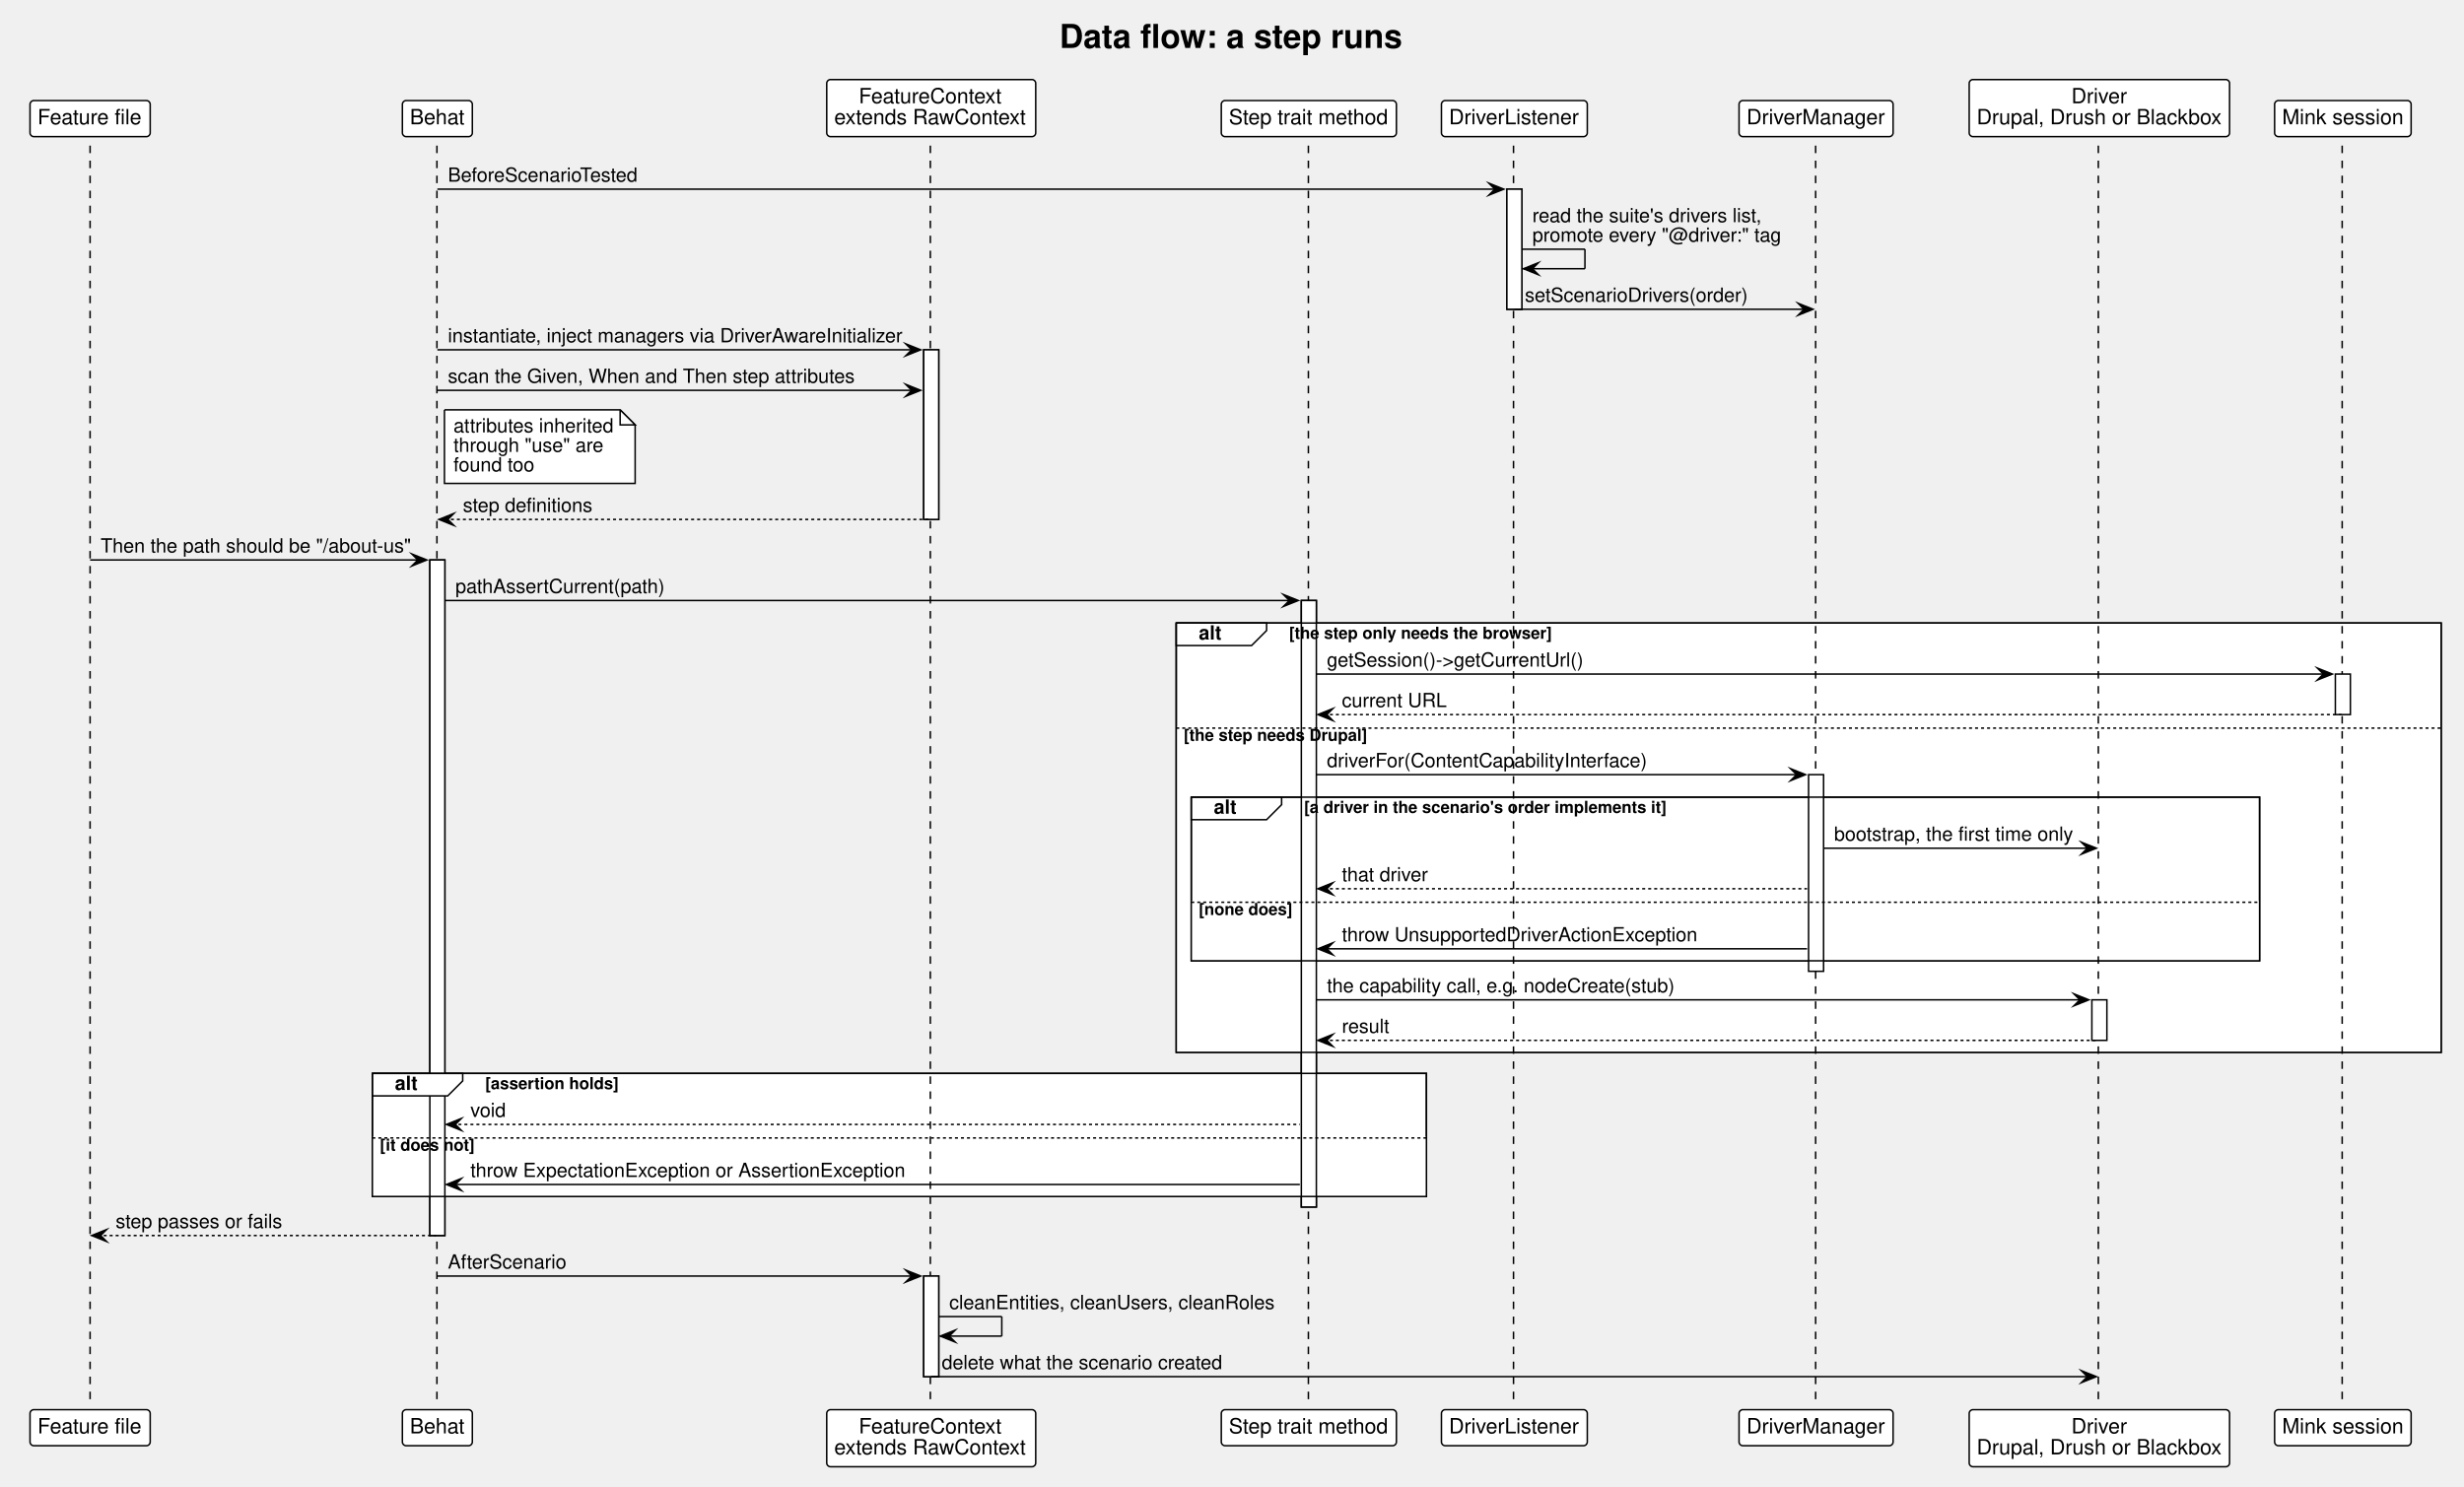
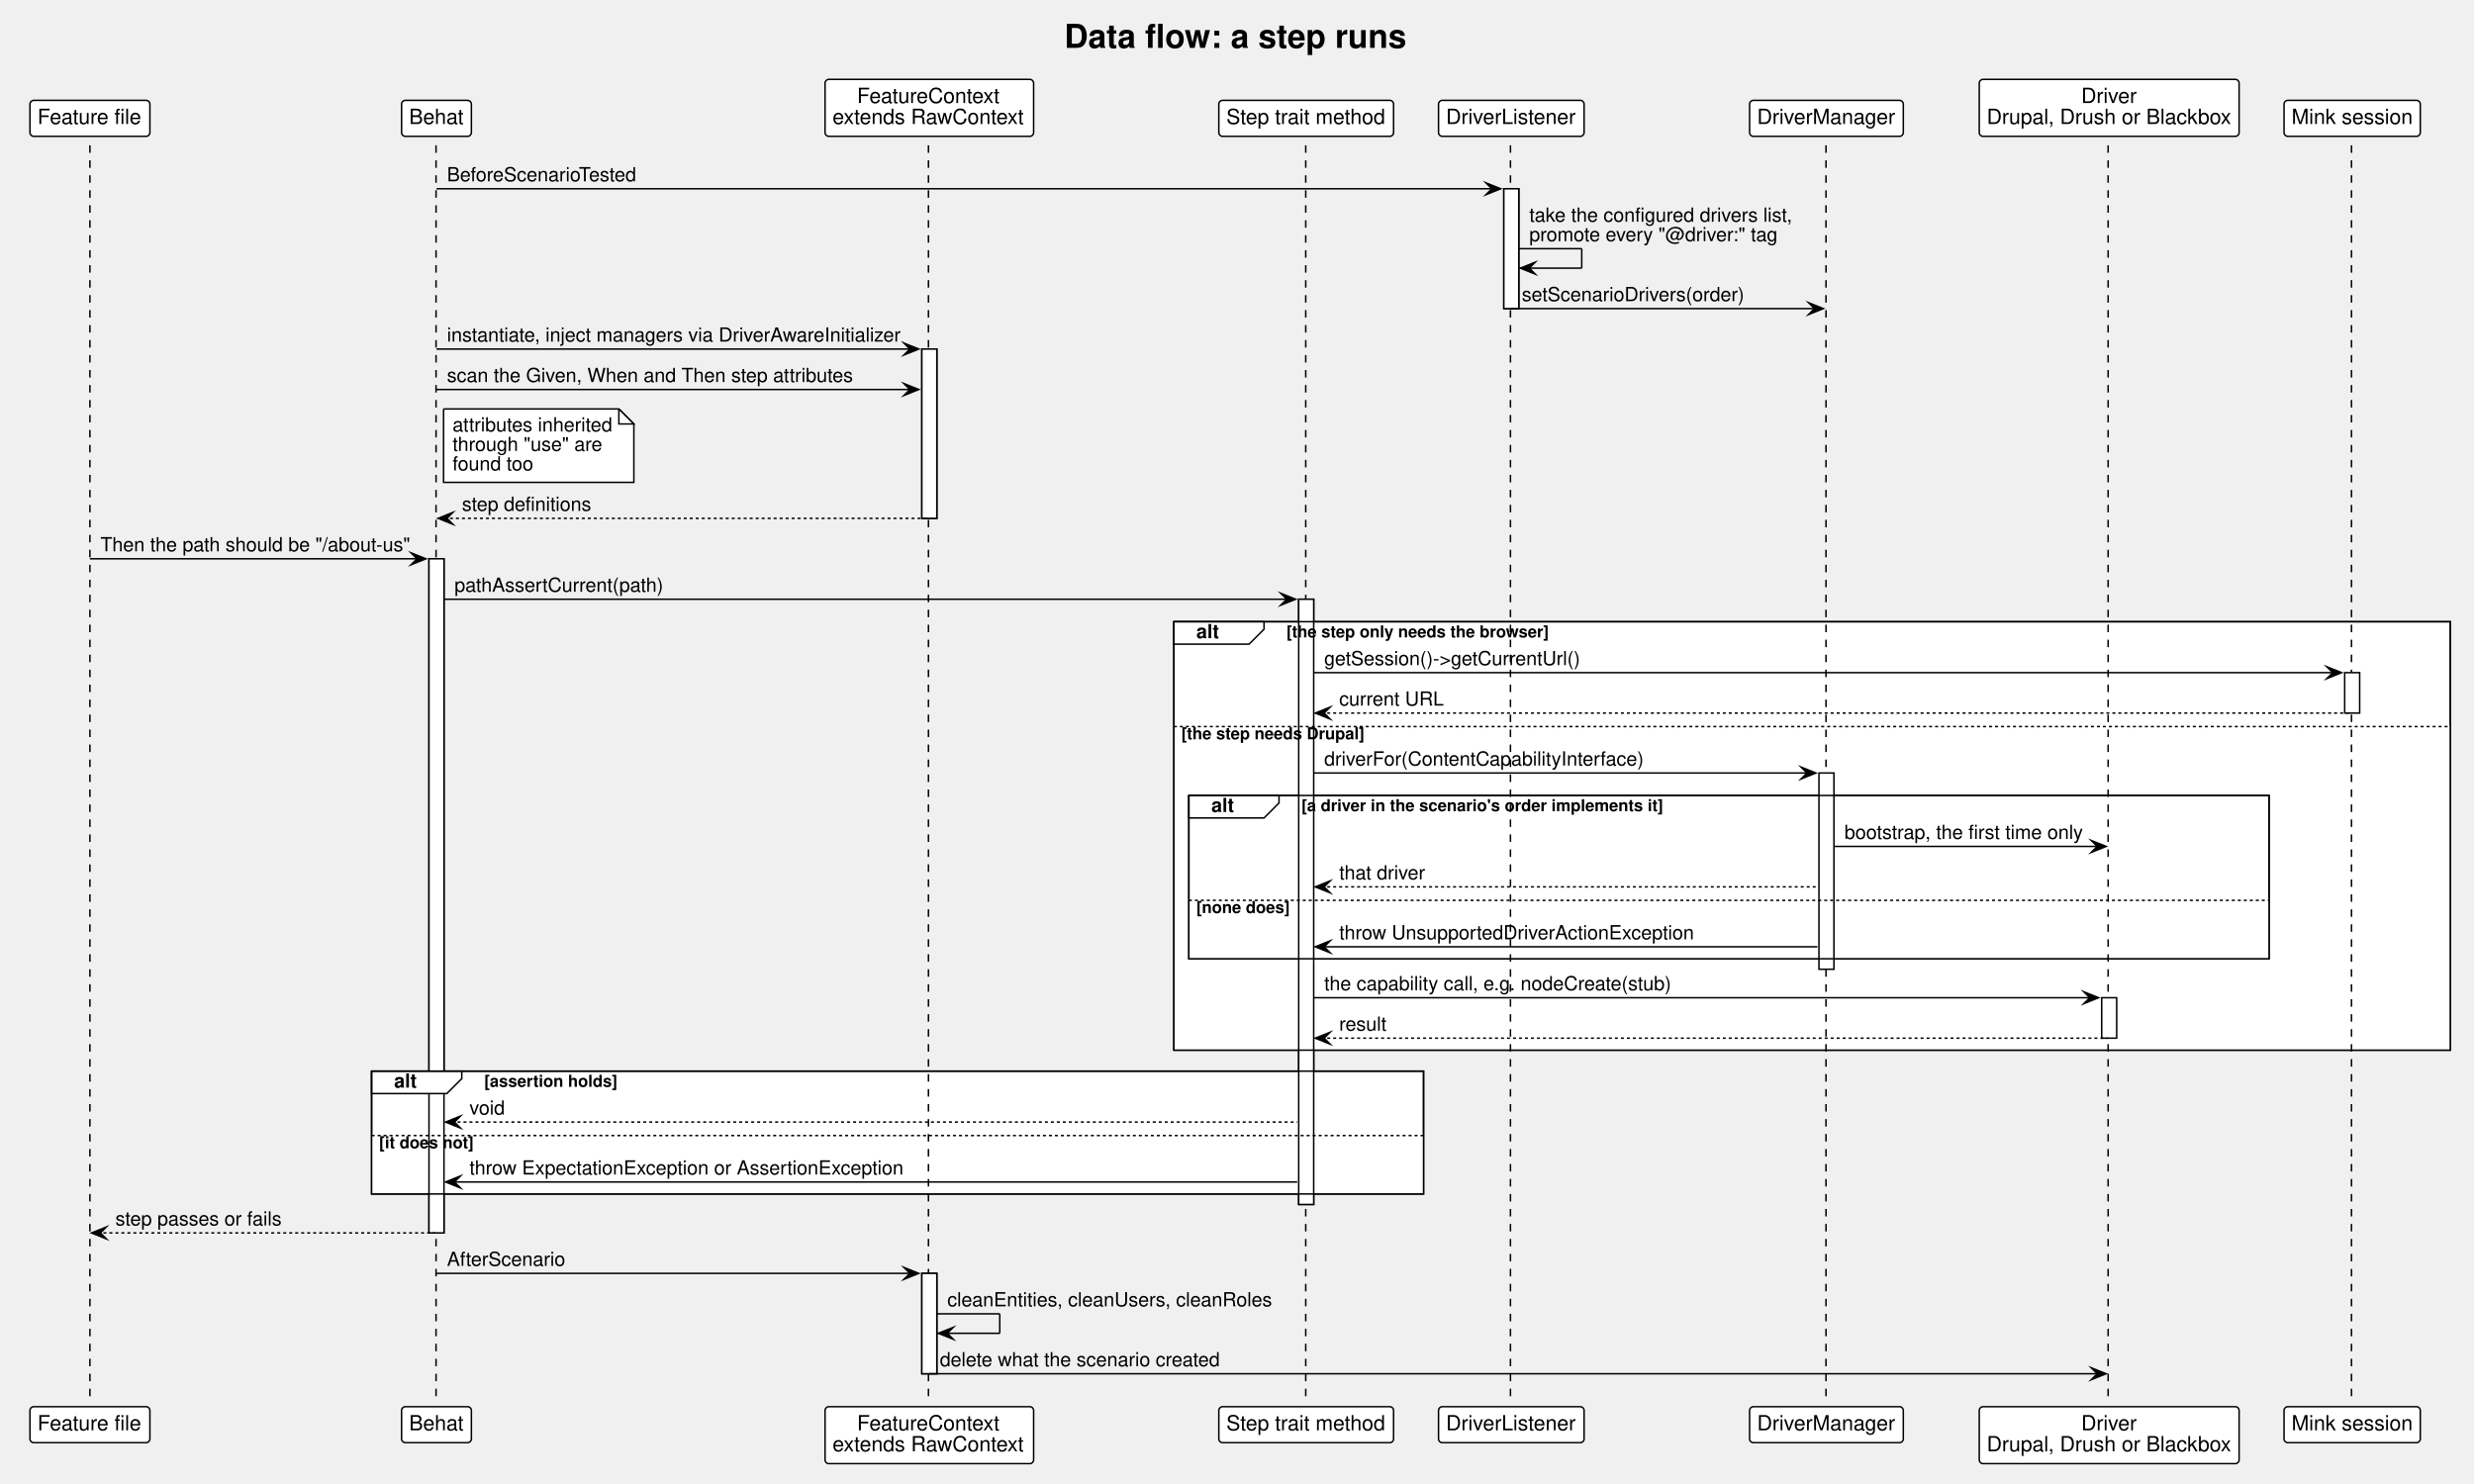
- <svg xmlns="http://www.w3.org/2000/svg" contentStyleType="text/css" data-diagram-type="SEQUENCE" height="990px" preserveAspectRatio="none" style="width:1641px;height:990px;background:#FFFFFF;" version="1.1" viewBox="0 0 1641 990" width="1641px" zoomAndPan="magnify">
+ <svg xmlns="http://www.w3.org/2000/svg" contentStyleType="text/css" data-diagram-type="SEQUENCE" height="990px" preserveAspectRatio="none" style="width:1651px;height:990px;background:#FFFFFF;" version="1.1" viewBox="0 0 1651 990" width="1651px" zoomAndPan="magnify">
  <defs />
  <g>
    <g class="title" data-source-line="10">
-       <text fill="#000000" font-family="Helvetica" font-size="22" font-weight="700" lengthAdjust="spacing" textLength="228.594" x="705.596" y="31.94">Data flow: a step runs</text>
+       <text fill="#000000" font-family="Helvetica" font-size="22" font-weight="700" lengthAdjust="spacing" textLength="228.594" x="710.283" y="31.94">Data flow: a step runs</text>
    </g>
    <g>
      <rect fill="#FFFFFF" height="450" style="stroke:#000000;stroke-width:1;" width="10" x="286.281" y="373" />
    </g>
    <g>
      <rect fill="#FFFFFF" height="113" style="stroke:#000000;stroke-width:1;" width="10" x="615.184" y="233" />
    </g>
    <g>
      <rect fill="#FFFFFF" height="67" style="stroke:#000000;stroke-width:1;" width="10" x="615.184" y="850" />
    </g>
    <g>
      <rect fill="#FFFFFF" height="404" style="stroke:#000000;stroke-width:1;" width="10" x="866.68" y="400" />
    </g>
    <g>
      <rect fill="#FFFFFF" height="80" style="stroke:#000000;stroke-width:1;" width="10" x="1003.556" y="126" />
    </g>
    <g>
-       <rect fill="#FFFFFF" height="131" style="stroke:#000000;stroke-width:1;" width="10" x="1204.486" y="516" />
-     </g>
-     <g>
-       <rect fill="#FFFFFF" height="27" style="stroke:#000000;stroke-width:1;" width="10" x="1393.168" y="666" />
-     </g>
-     <g>
-       <rect fill="#FFFFFF" height="27" style="stroke:#000000;stroke-width:1;" width="10" x="1555.326" y="449" />
-     </g>
-     <rect fill="#FFFFFF" height="286" style="stroke:#000000;stroke-width:1;" width="842.411" x="783.374" y="415" />
-     <rect fill="#FFFFFF" height="217" style="stroke:none;stroke-width:1;" width="842.411" x="783.374" y="484" />
-     <rect fill="#FFFFFF" height="109" style="stroke:#000000;stroke-width:1;" width="711.494" x="793.374" y="531" />
-     <rect fill="#FFFFFF" height="40" style="stroke:none;stroke-width:1;" width="711.494" x="793.374" y="600" />
+       <rect fill="#FFFFFF" height="131" style="stroke:#000000;stroke-width:1;" width="10" x="1213.862" y="516" />
+     </g>
+     <g>
+       <rect fill="#FFFFFF" height="27" style="stroke:#000000;stroke-width:1;" width="10" x="1402.543" y="666" />
+     </g>
+     <g>
+       <rect fill="#FFFFFF" height="27" style="stroke:#000000;stroke-width:1;" width="10" x="1564.702" y="449" />
+     </g>
+     <rect fill="#FFFFFF" height="286" style="stroke:#000000;stroke-width:1;" width="851.787" x="783.374" y="415" />
+     <rect fill="#FFFFFF" height="217" style="stroke:none;stroke-width:1;" width="851.787" x="783.374" y="484" />
+     <rect fill="#FFFFFF" height="109" style="stroke:#000000;stroke-width:1;" width="720.87" x="793.374" y="531" />
+     <rect fill="#FFFFFF" height="40" style="stroke:none;stroke-width:1;" width="720.87" x="793.374" y="600" />
    <rect fill="#FFFFFF" height="82" style="stroke:#000000;stroke-width:1;" width="701.999" x="247.988" y="715" />
    <rect fill="#FFFFFF" height="40" style="stroke:none;stroke-width:1;" width="701.999" x="247.988" y="757" />
    <g class="participant-lifeline" data-entity-uid="part1" data-qualified-name="Feature" data-source-line="12" id="part1-lifeline">
      <g>
        <rect fill="#000000" fill-opacity="0" height="838" width="8" x="56.017" y="97" />
        <line style="stroke:#000000;stroke-width:1;stroke-dasharray:5,5;" x1="60" x2="60" y1="97" y2="935" />
      </g>
    </g>
    <g class="participant-lifeline" data-entity-uid="part2" data-qualified-name="Behat" data-source-line="13" id="part2-lifeline">
      <g>
        <rect fill="#000000" fill-opacity="0" height="838" width="8" x="287.281" y="97" />
        <line style="stroke:#000000;stroke-width:1;stroke-dasharray:5,5;" x1="290.988" x2="290.988" y1="97" y2="935" />
      </g>
    </g>
    <g class="participant-lifeline" data-entity-uid="part3" data-qualified-name="Ctx" data-source-line="14" id="part3-lifeline">
      <g>
        <rect fill="#000000" fill-opacity="0" height="838" width="8" x="616.184" y="97" />
        <line style="stroke:#000000;stroke-width:1;stroke-dasharray:5,5;" x1="619.595" x2="619.595" y1="97" y2="935" />
      </g>
    </g>
    <g class="participant-lifeline" data-entity-uid="part4" data-qualified-name="Trait" data-source-line="15" id="part4-lifeline">
      <g>
        <rect fill="#000000" fill-opacity="0" height="838" width="8" x="867.68" y="97" />
        <line style="stroke:#000000;stroke-width:1;stroke-dasharray:5,5;" x1="871.374" x2="871.374" y1="97" y2="935" />
      </g>
    </g>
    <g class="participant-lifeline" data-entity-uid="part5" data-qualified-name="Listener" data-source-line="16" id="part5-lifeline">
      <g>
        <rect fill="#000000" fill-opacity="0" height="838" width="8" x="1004.556" y="97" />
        <line style="stroke:#000000;stroke-width:1;stroke-dasharray:5,5;" x1="1007.987" x2="1007.987" y1="97" y2="935" />
      </g>
    </g>
    <g class="participant-lifeline" data-entity-uid="part6" data-qualified-name="DM" data-source-line="17" id="part6-lifeline">
      <g>
-         <rect fill="#000000" fill-opacity="0" height="838" width="8" x="1205.486" y="97" />
-         <line style="stroke:#000000;stroke-width:1;stroke-dasharray:5,5;" x1="1209.193" x2="1209.193" y1="97" y2="935" />
+         <rect fill="#000000" fill-opacity="0" height="838" width="8" x="1214.862" y="97" />
+         <line style="stroke:#000000;stroke-width:1;stroke-dasharray:5,5;" x1="1218.569" x2="1218.569" y1="97" y2="935" />
      </g>
    </g>
    <g class="participant-lifeline" data-entity-uid="part7" data-qualified-name="Driver" data-source-line="18" id="part7-lifeline">
      <g>
-         <rect fill="#000000" fill-opacity="0" height="838" width="8" x="1394.168" y="97" />
-         <line style="stroke:#000000;stroke-width:1;stroke-dasharray:5,5;" x1="1397.468" x2="1397.468" y1="97" y2="935" />
+         <rect fill="#000000" fill-opacity="0" height="838" width="8" x="1403.543" y="97" />
+         <line style="stroke:#000000;stroke-width:1;stroke-dasharray:5,5;" x1="1406.844" x2="1406.844" y1="97" y2="935" />
      </g>
    </g>
    <g class="participant-lifeline" data-entity-uid="part8" data-qualified-name="Mink" data-source-line="19" id="part8-lifeline">
      <g>
-         <rect fill="#000000" fill-opacity="0" height="838" width="8" x="1556.326" y="97" />
-         <line style="stroke:#000000;stroke-width:1;stroke-dasharray:5,5;" x1="1559.868" x2="1559.868" y1="97" y2="935" />
+         <rect fill="#000000" fill-opacity="0" height="838" width="8" x="1565.702" y="97" />
+         <line style="stroke:#000000;stroke-width:1;stroke-dasharray:5,5;" x1="1569.243" x2="1569.243" y1="97" y2="935" />
      </g>
    </g>
    <g class="participant participant-head" data-entity-uid="part1" data-qualified-name="Feature" data-source-line="12" id="part1-head">
      <rect fill="#FFFFFF" height="24" rx="2.5" ry="2.5" style="stroke:#000000;stroke-width:1;" width="80.034" x="20" y="67" />
      <text fill="#000000" font-family="Helvetica" font-size="14" lengthAdjust="spacing" textLength="70.034" x="25" y="82.78">Feature file</text>
    </g>
    <g class="participant participant-tail" data-entity-uid="part1" data-qualified-name="Feature" data-source-line="12" id="part1-tail">
      <rect fill="#FFFFFF" height="24" rx="2.5" ry="2.5" style="stroke:#000000;stroke-width:1;" width="80.034" x="20" y="939" />
      <text fill="#000000" font-family="Helvetica" font-size="14" lengthAdjust="spacing" textLength="70.034" x="25" y="954.78">Feature file</text>
    </g>
    <g class="participant participant-head" data-entity-uid="part2" data-qualified-name="Behat" data-source-line="13" id="part2-head">
      <rect fill="#FFFFFF" height="24" rx="2.5" ry="2.5" style="stroke:#000000;stroke-width:1;" width="46.586" x="267.988" y="67" />
      <text fill="#000000" font-family="Helvetica" font-size="14" lengthAdjust="spacing" textLength="36.586" x="272.988" y="82.78">Behat</text>
    </g>
    <g class="participant participant-tail" data-entity-uid="part2" data-qualified-name="Behat" data-source-line="13" id="part2-tail">
      <rect fill="#FFFFFF" height="24" rx="2.5" ry="2.5" style="stroke:#000000;stroke-width:1;" width="46.586" x="267.988" y="939" />
      <text fill="#000000" font-family="Helvetica" font-size="14" lengthAdjust="spacing" textLength="36.586" x="272.988" y="954.78">Behat</text>
    </g>
    <g class="participant participant-head" data-entity-uid="part3" data-qualified-name="Ctx" data-source-line="14" id="part3-head">
      <rect fill="#FFFFFF" height="38" rx="2.5" ry="2.5" style="stroke:#000000;stroke-width:1;" width="139.179" x="550.595" y="53" />
      <text fill="#000000" font-family="Helvetica" font-size="14" lengthAdjust="spacing" textLength="96.496" x="571.936" y="68.78">FeatureContext</text>
      <text fill="#000000" font-family="Helvetica" font-size="14" lengthAdjust="spacing" textLength="129.179" x="555.595" y="82.78">extends RawContext</text>
    </g>
    <g class="participant participant-tail" data-entity-uid="part3" data-qualified-name="Ctx" data-source-line="14" id="part3-tail">
      <rect fill="#FFFFFF" height="38" rx="2.5" ry="2.5" style="stroke:#000000;stroke-width:1;" width="139.179" x="550.595" y="939" />
      <text fill="#000000" font-family="Helvetica" font-size="14" lengthAdjust="spacing" textLength="96.496" x="571.936" y="954.78">FeatureContext</text>
      <text fill="#000000" font-family="Helvetica" font-size="14" lengthAdjust="spacing" textLength="129.179" x="555.595" y="968.78">extends RawContext</text>
    </g>
    <g class="participant participant-head" data-entity-uid="part4" data-qualified-name="Trait" data-source-line="15" id="part4-head">
      <rect fill="#FFFFFF" height="24" rx="2.5" ry="2.5" style="stroke:#000000;stroke-width:1;" width="116.613" x="813.374" y="67" />
      <text fill="#000000" font-family="Helvetica" font-size="14" lengthAdjust="spacing" textLength="106.613" x="818.374" y="82.78">Step trait method</text>
    </g>
    <g class="participant participant-tail" data-entity-uid="part4" data-qualified-name="Trait" data-source-line="15" id="part4-tail">
      <rect fill="#FFFFFF" height="24" rx="2.5" ry="2.5" style="stroke:#000000;stroke-width:1;" width="116.613" x="813.374" y="939" />
      <text fill="#000000" font-family="Helvetica" font-size="14" lengthAdjust="spacing" textLength="106.613" x="818.374" y="954.78">Step trait method</text>
    </g>
    <g class="participant participant-head" data-entity-uid="part5" data-qualified-name="Listener" data-source-line="16" id="part5-head">
      <rect fill="#FFFFFF" height="24" rx="2.5" ry="2.5" style="stroke:#000000;stroke-width:1;" width="97.138" x="959.987" y="67" />
      <text fill="#000000" font-family="Helvetica" font-size="14" lengthAdjust="spacing" textLength="87.138" x="964.987" y="82.78">DriverListener</text>
    </g>
    <g class="participant participant-tail" data-entity-uid="part5" data-qualified-name="Listener" data-source-line="16" id="part5-tail">
      <rect fill="#FFFFFF" height="24" rx="2.5" ry="2.5" style="stroke:#000000;stroke-width:1;" width="97.138" x="959.987" y="939" />
      <text fill="#000000" font-family="Helvetica" font-size="14" lengthAdjust="spacing" textLength="87.138" x="964.987" y="954.78">DriverListener</text>
    </g>
    <g class="participant participant-head" data-entity-uid="part6" data-qualified-name="DM" data-source-line="17" id="part6-head">
-       <rect fill="#FFFFFF" height="24" rx="2.5" ry="2.5" style="stroke:#000000;stroke-width:1;" width="102.586" x="1158.193" y="67" />
-       <text fill="#000000" font-family="Helvetica" font-size="14" lengthAdjust="spacing" textLength="92.586" x="1163.193" y="82.78">DriverManager</text>
+       <rect fill="#FFFFFF" height="24" rx="2.5" ry="2.5" style="stroke:#000000;stroke-width:1;" width="102.586" x="1167.569" y="67" />
+       <text fill="#000000" font-family="Helvetica" font-size="14" lengthAdjust="spacing" textLength="92.586" x="1172.569" y="82.78">DriverManager</text>
    </g>
    <g class="participant participant-tail" data-entity-uid="part6" data-qualified-name="DM" data-source-line="17" id="part6-tail">
-       <rect fill="#FFFFFF" height="24" rx="2.5" ry="2.5" style="stroke:#000000;stroke-width:1;" width="102.586" x="1158.193" y="939" />
-       <text fill="#000000" font-family="Helvetica" font-size="14" lengthAdjust="spacing" textLength="92.586" x="1163.193" y="954.78">DriverManager</text>
+       <rect fill="#FFFFFF" height="24" rx="2.5" ry="2.5" style="stroke:#000000;stroke-width:1;" width="102.586" x="1167.569" y="939" />
+       <text fill="#000000" font-family="Helvetica" font-size="14" lengthAdjust="spacing" textLength="92.586" x="1172.569" y="954.78">DriverManager</text>
    </g>
    <g class="participant participant-head" data-entity-uid="part7" data-qualified-name="Driver" data-source-line="18" id="part7-head">
-       <rect fill="#FFFFFF" height="38" rx="2.5" ry="2.5" style="stroke:#000000;stroke-width:1;" width="173.399" x="1311.468" y="53" />
-       <text fill="#000000" font-family="Helvetica" font-size="14" lengthAdjust="spacing" textLength="37.331" x="1379.502" y="68.78">Driver</text>
-       <text fill="#000000" font-family="Helvetica" font-size="14" lengthAdjust="spacing" textLength="163.399" x="1316.468" y="82.78">Drupal, Drush or Blackbox</text>
+       <rect fill="#FFFFFF" height="38" rx="2.5" ry="2.5" style="stroke:#000000;stroke-width:1;" width="173.399" x="1320.844" y="53" />
+       <text fill="#000000" font-family="Helvetica" font-size="14" lengthAdjust="spacing" textLength="37.331" x="1388.878" y="68.78">Driver</text>
+       <text fill="#000000" font-family="Helvetica" font-size="14" lengthAdjust="spacing" textLength="163.399" x="1325.844" y="82.78">Drupal, Drush or Blackbox</text>
    </g>
    <g class="participant participant-tail" data-entity-uid="part7" data-qualified-name="Driver" data-source-line="18" id="part7-tail">
-       <rect fill="#FFFFFF" height="38" rx="2.5" ry="2.5" style="stroke:#000000;stroke-width:1;" width="173.399" x="1311.468" y="939" />
-       <text fill="#000000" font-family="Helvetica" font-size="14" lengthAdjust="spacing" textLength="37.331" x="1379.502" y="954.78">Driver</text>
-       <text fill="#000000" font-family="Helvetica" font-size="14" lengthAdjust="spacing" textLength="163.399" x="1316.468" y="968.78">Drupal, Drush or Blackbox</text>
+       <rect fill="#FFFFFF" height="38" rx="2.5" ry="2.5" style="stroke:#000000;stroke-width:1;" width="173.399" x="1320.844" y="939" />
+       <text fill="#000000" font-family="Helvetica" font-size="14" lengthAdjust="spacing" textLength="37.331" x="1388.878" y="954.78">Driver</text>
+       <text fill="#000000" font-family="Helvetica" font-size="14" lengthAdjust="spacing" textLength="163.399" x="1325.844" y="968.78">Drupal, Drush or Blackbox</text>
    </g>
    <g class="participant participant-head" data-entity-uid="part8" data-qualified-name="Mink" data-source-line="19" id="part8-head">
-       <rect fill="#FFFFFF" height="24" rx="2.5" ry="2.5" style="stroke:#000000;stroke-width:1;" width="90.917" x="1514.868" y="67" />
-       <text fill="#000000" font-family="Helvetica" font-size="14" lengthAdjust="spacing" textLength="80.917" x="1519.868" y="82.78">Mink session</text>
+       <rect fill="#FFFFFF" height="24" rx="2.5" ry="2.5" style="stroke:#000000;stroke-width:1;" width="90.917" x="1524.243" y="67" />
+       <text fill="#000000" font-family="Helvetica" font-size="14" lengthAdjust="spacing" textLength="80.917" x="1529.243" y="82.78">Mink session</text>
    </g>
    <g class="participant participant-tail" data-entity-uid="part8" data-qualified-name="Mink" data-source-line="19" id="part8-tail">
-       <rect fill="#FFFFFF" height="24" rx="2.5" ry="2.5" style="stroke:#000000;stroke-width:1;" width="90.917" x="1514.868" y="939" />
-       <text fill="#000000" font-family="Helvetica" font-size="14" lengthAdjust="spacing" textLength="80.917" x="1519.868" y="954.78">Mink session</text>
+       <rect fill="#FFFFFF" height="24" rx="2.5" ry="2.5" style="stroke:#000000;stroke-width:1;" width="90.917" x="1524.243" y="939" />
+       <text fill="#000000" font-family="Helvetica" font-size="14" lengthAdjust="spacing" textLength="80.917" x="1529.243" y="954.78">Mink session</text>
    </g>
    <g>
      <rect fill="#FFFFFF" height="450" style="stroke:#000000;stroke-width:1;" width="10" x="286.281" y="373" />
    </g>
    <g>
      <rect fill="#FFFFFF" height="113" style="stroke:#000000;stroke-width:1;" width="10" x="615.184" y="233" />
    </g>
    <g>
      <rect fill="#FFFFFF" height="67" style="stroke:#000000;stroke-width:1;" width="10" x="615.184" y="850" />
    </g>
    <g>
      <rect fill="#FFFFFF" height="404" style="stroke:#000000;stroke-width:1;" width="10" x="866.68" y="400" />
    </g>
    <g>
      <rect fill="#FFFFFF" height="80" style="stroke:#000000;stroke-width:1;" width="10" x="1003.556" y="126" />
    </g>
    <g>
-       <rect fill="#FFFFFF" height="131" style="stroke:#000000;stroke-width:1;" width="10" x="1204.486" y="516" />
-     </g>
-     <g>
-       <rect fill="#FFFFFF" height="27" style="stroke:#000000;stroke-width:1;" width="10" x="1393.168" y="666" />
-     </g>
-     <g>
-       <rect fill="#FFFFFF" height="27" style="stroke:#000000;stroke-width:1;" width="10" x="1555.326" y="449" />
+       <rect fill="#FFFFFF" height="131" style="stroke:#000000;stroke-width:1;" width="10" x="1213.862" y="516" />
+     </g>
+     <g>
+       <rect fill="#FFFFFF" height="27" style="stroke:#000000;stroke-width:1;" width="10" x="1402.543" y="666" />
+     </g>
+     <g>
+       <rect fill="#FFFFFF" height="27" style="stroke:#000000;stroke-width:1;" width="10" x="1564.702" y="449" />
    </g>
    <g class="message" data-entity-1="part2" data-entity-2="part5" data-source-line="21" id="msg1">
      <polygon fill="#000000" points="991.556,122,1001.556,126,991.556,130,995.556,126" style="stroke:#000000;stroke-width:1;stroke-linejoin:miter;stroke-miterlimit:10;" />
      <line style="stroke:#000000;stroke-width:1;" x1="291.281" x2="997.556" y1="126" y2="126" />
      <text fill="#000000" font-family="Helvetica" font-size="13" lengthAdjust="spacing" textLength="129.352" x="298.281" y="121.01">BeforeScenarioTested</text>
    </g>
    <g class="message" data-entity-1="part5" data-entity-2="part5" data-source-line="23" id="msg2">
      <line style="stroke:#000000;stroke-width:1;" x1="1013.556" x2="1055.556" y1="166" y2="166" />
      <line style="stroke:#000000;stroke-width:1;" x1="1055.556" x2="1055.556" y1="166" y2="179" />
      <line style="stroke:#000000;stroke-width:1;" x1="1014.556" x2="1055.556" y1="179" y2="179" />
      <polygon fill="#000000" points="1024.556,175,1014.556,179,1024.556,183,1020.556,179" style="stroke:#000000;stroke-width:1;stroke-linejoin:miter;stroke-miterlimit:10;" />
-       <text fill="#000000" font-family="Helvetica" font-size="13" lengthAdjust="spacing" textLength="153.486" x="1020.556" y="148.01">read the suite's drivers list,</text>
+       <text fill="#000000" font-family="Helvetica" font-size="13" lengthAdjust="spacing" textLength="176.306" x="1020.556" y="148.01">take the configured drivers list,</text>
      <text fill="#000000" font-family="Helvetica" font-size="13" lengthAdjust="spacing" textLength="166.931" x="1020.556" y="161.01">promote every "@driver:" tag</text>
    </g>
    <g class="message" data-entity-1="part5" data-entity-2="part6" data-source-line="24" id="msg3">
-       <polygon fill="#000000" points="1197.486,202,1207.486,206,1197.486,210,1201.486,206" style="stroke:#000000;stroke-width:1;stroke-linejoin:miter;stroke-miterlimit:10;" />
-       <line style="stroke:#000000;stroke-width:1;" x1="1008.556" x2="1203.486" y1="206" y2="206" />
+       <polygon fill="#000000" points="1206.862,202,1216.862,206,1206.862,210,1210.862,206" style="stroke:#000000;stroke-width:1;stroke-linejoin:miter;stroke-miterlimit:10;" />
+       <line style="stroke:#000000;stroke-width:1;" x1="1008.556" x2="1212.862" y1="206" y2="206" />
      <text fill="#000000" font-family="Helvetica" font-size="13" lengthAdjust="spacing" textLength="148.821" x="1015.556" y="201.01">setScenarioDrivers(order)</text>
    </g>
    <g class="message" data-entity-1="part2" data-entity-2="part3" data-source-line="27" id="msg4">
      <polygon fill="#000000" points="603.184,229,613.184,233,603.184,237,607.184,233" style="stroke:#000000;stroke-width:1;stroke-linejoin:miter;stroke-miterlimit:10;" />
      <line style="stroke:#000000;stroke-width:1;" x1="291.281" x2="609.184" y1="233" y2="233" />
      <text fill="#000000" font-family="Helvetica" font-size="13" lengthAdjust="spacing" textLength="304.903" x="298.281" y="228.01">instantiate, inject managers via DriverAwareInitializer</text>
    </g>
    <g class="message" data-entity-1="part2" data-entity-2="part3" data-source-line="29" id="msg5">
      <polygon fill="#000000" points="603.184,256,613.184,260,603.184,264,607.184,260" style="stroke:#000000;stroke-width:1;stroke-linejoin:miter;stroke-miterlimit:10;" />
      <line style="stroke:#000000;stroke-width:1;" x1="291.281" x2="609.184" y1="260" y2="260" />
      <text fill="#000000" font-family="Helvetica" font-size="13" lengthAdjust="spacing" textLength="271.711" x="298.281" y="255.01">scan the Given, When and Then step attributes</text>
    </g>
    <path d="M296,273 L296,322 L423,322 L423,283 L413,273 L296,273" fill="#FFFFFF" style="stroke:#000000;stroke-width:1;" />
    <path d="M413,273 L413,283 L423,283 L413,273" fill="#FFFFFF" style="stroke:#000000;stroke-width:1;" />
    <text fill="#000000" font-family="Helvetica" font-size="13" lengthAdjust="spacing" textLength="106.952" x="302" y="288.01">attributes inherited</text>
    <text fill="#000000" font-family="Helvetica" font-size="13" lengthAdjust="spacing" textLength="100.293" x="302" y="301.01">through "use" are</text>
    <text fill="#000000" font-family="Helvetica" font-size="13" lengthAdjust="spacing" textLength="54.215" x="302" y="314.01">found too</text>
    <g class="message" data-entity-1="part3" data-entity-2="part2" data-source-line="31" id="msg6">
      <polygon fill="#000000" points="302.281,342,292.281,346,302.281,350,298.281,346" style="stroke:#000000;stroke-width:1;stroke-linejoin:miter;stroke-miterlimit:10;" />
      <line style="stroke:#000000;stroke-width:1;stroke-dasharray:2,2;" x1="296.281" x2="619.184" y1="346" y2="346" />
      <text fill="#000000" font-family="Helvetica" font-size="13" lengthAdjust="spacing" textLength="86.722" x="308.281" y="341.01">step definitions</text>
    </g>
    <g class="message" data-entity-1="part1" data-entity-2="part2" data-source-line="34" id="msg7">
      <polygon fill="#000000" points="274.281,369,284.281,373,274.281,377,278.281,373" style="stroke:#000000;stroke-width:1;stroke-linejoin:miter;stroke-miterlimit:10;" />
      <line style="stroke:#000000;stroke-width:1;" x1="60.017" x2="280.281" y1="373" y2="373" />
      <text fill="#000000" font-family="Helvetica" font-size="13" lengthAdjust="spacing" textLength="207.264" x="67.017" y="368.01">Then the path should be "/about-us"</text>
    </g>
    <g class="message" data-entity-1="part2" data-entity-2="part4" data-source-line="36" id="msg8">
      <polygon fill="#000000" points="854.68,396,864.68,400,854.68,404,858.68,400" style="stroke:#000000;stroke-width:1;stroke-linejoin:miter;stroke-miterlimit:10;" />
      <line style="stroke:#000000;stroke-width:1;" x1="296.281" x2="860.68" y1="400" y2="400" />
      <text fill="#000000" font-family="Helvetica" font-size="13" lengthAdjust="spacing" textLength="139.452" x="303.281" y="395.01">pathAssertCurrent(path)</text>
    </g>
    <path d="M783.374,415 L843.544,415 L843.544,420 L833.544,430 L783.374,430 L783.374,415" fill="#FFFFFF" style="stroke:#000000;stroke-width:1;" />
-     <rect fill="none" height="286" style="stroke:#000000;stroke-width:1;" width="842.411" x="783.374" y="415" />
+     <rect fill="none" height="286" style="stroke:#000000;stroke-width:1;" width="851.787" x="783.374" y="415" />
    <text fill="#000000" font-family="Helvetica" font-size="13" font-weight="700" lengthAdjust="spacing" textLength="15.171" x="798.374" y="426.01">alt</text>
    <text fill="#000000" font-family="Helvetica" font-size="11" font-weight="700" lengthAdjust="spacing" textLength="175.42" x="858.544" y="425.47">[the step only needs the browser]</text>
    <g class="message" data-entity-1="part4" data-entity-2="part8" data-source-line="40" id="msg9">
-       <polygon fill="#000000" points="1543.326,445,1553.326,449,1543.326,453,1547.326,449" style="stroke:#000000;stroke-width:1;stroke-linejoin:miter;stroke-miterlimit:10;" />
-       <line style="stroke:#000000;stroke-width:1;" x1="876.68" x2="1549.326" y1="449" y2="449" />
+       <polygon fill="#000000" points="1552.702,445,1562.702,449,1552.702,453,1556.702,449" style="stroke:#000000;stroke-width:1;stroke-linejoin:miter;stroke-miterlimit:10;" />
+       <line style="stroke:#000000;stroke-width:1;" x1="876.68" x2="1558.702" y1="449" y2="449" />
      <text fill="#000000" font-family="Helvetica" font-size="13" lengthAdjust="spacing" textLength="171.583" x="883.68" y="444.01">getSession()-&gt;getCurrentUrl()</text>
    </g>
    <g class="message" data-entity-1="part8" data-entity-2="part4" data-source-line="42" id="msg10">
      <polygon fill="#000000" points="887.68,472,877.68,476,887.68,480,883.68,476" style="stroke:#000000;stroke-width:1;stroke-linejoin:miter;stroke-miterlimit:10;" />
-       <line style="stroke:#000000;stroke-width:1;stroke-dasharray:2,2;" x1="881.68" x2="1559.326" y1="476" y2="476" />
+       <line style="stroke:#000000;stroke-width:1;stroke-dasharray:2,2;" x1="881.68" x2="1568.702" y1="476" y2="476" />
      <text fill="#000000" font-family="Helvetica" font-size="13" lengthAdjust="spacing" textLength="70.078" x="893.68" y="471.01">current URL</text>
    </g>
-     <line style="stroke:#000000;stroke-width:1;stroke-dasharray:2,2;" x1="783.374" x2="1625.785" y1="485" y2="485" />
+     <line style="stroke:#000000;stroke-width:1;stroke-dasharray:2,2;" x1="783.374" x2="1635.16" y1="485" y2="485" />
    <text fill="#000000" font-family="Helvetica" font-size="11" font-weight="700" lengthAdjust="spacing" textLength="122.241" x="788.374" y="493.47">[the step needs Drupal]</text>
    <g class="message" data-entity-1="part4" data-entity-2="part6" data-source-line="45" id="msg11">
-       <polygon fill="#000000" points="1192.486,512,1202.486,516,1192.486,520,1196.486,516" style="stroke:#000000;stroke-width:1;stroke-linejoin:miter;stroke-miterlimit:10;" />
-       <line style="stroke:#000000;stroke-width:1;" x1="876.68" x2="1198.486" y1="516" y2="516" />
+       <polygon fill="#000000" points="1201.862,512,1211.862,516,1201.862,520,1205.862,516" style="stroke:#000000;stroke-width:1;stroke-linejoin:miter;stroke-miterlimit:10;" />
+       <line style="stroke:#000000;stroke-width:1;" x1="876.68" x2="1207.862" y1="516" y2="516" />
      <text fill="#000000" font-family="Helvetica" font-size="13" lengthAdjust="spacing" textLength="213.865" x="883.68" y="511.01">driverFor(ContentCapabilityInterface)</text>
    </g>
    <path d="M793.374,531 L853.544,531 L853.544,536 L843.544,546 L793.374,546 L793.374,531" fill="#FFFFFF" style="stroke:#000000;stroke-width:1;" />
-     <rect fill="none" height="109" style="stroke:#000000;stroke-width:1;" width="711.494" x="793.374" y="531" />
+     <rect fill="none" height="109" style="stroke:#000000;stroke-width:1;" width="720.87" x="793.374" y="531" />
    <text fill="#000000" font-family="Helvetica" font-size="13" font-weight="700" lengthAdjust="spacing" textLength="15.171" x="808.374" y="542.01">alt</text>
    <text fill="#000000" font-family="Helvetica" font-size="11" font-weight="700" lengthAdjust="spacing" textLength="241.629" x="868.544" y="541.47">[a driver in the scenario's order implements it]</text>
    <g class="message" data-entity-1="part6" data-entity-2="part7" data-source-line="48" id="msg12">
-       <polygon fill="#000000" points="1386.168,561,1396.168,565,1386.168,569,1390.168,565" style="stroke:#000000;stroke-width:1;stroke-linejoin:miter;stroke-miterlimit:10;" />
-       <line style="stroke:#000000;stroke-width:1;" x1="1214.486" x2="1392.168" y1="565" y2="565" />
-       <text fill="#000000" font-family="Helvetica" font-size="13" lengthAdjust="spacing" textLength="159.682" x="1221.486" y="560.01">bootstrap, the first time only</text>
+       <polygon fill="#000000" points="1395.543,561,1405.543,565,1395.543,569,1399.543,565" style="stroke:#000000;stroke-width:1;stroke-linejoin:miter;stroke-miterlimit:10;" />
+       <line style="stroke:#000000;stroke-width:1;" x1="1223.862" x2="1401.543" y1="565" y2="565" />
+       <text fill="#000000" font-family="Helvetica" font-size="13" lengthAdjust="spacing" textLength="159.682" x="1230.862" y="560.01">bootstrap, the first time only</text>
    </g>
    <g class="message" data-entity-1="part6" data-entity-2="part4" data-source-line="49" id="msg13">
      <polygon fill="#000000" points="887.68,588,877.68,592,887.68,596,883.68,592" style="stroke:#000000;stroke-width:1;stroke-linejoin:miter;stroke-miterlimit:10;" />
-       <line style="stroke:#000000;stroke-width:1;stroke-dasharray:2,2;" x1="881.68" x2="1203.486" y1="592" y2="592" />
+       <line style="stroke:#000000;stroke-width:1;stroke-dasharray:2,2;" x1="881.68" x2="1212.862" y1="592" y2="592" />
      <text fill="#000000" font-family="Helvetica" font-size="13" lengthAdjust="spacing" textLength="57.802" x="893.68" y="587.01">that driver</text>
    </g>
-     <line style="stroke:#000000;stroke-width:1;stroke-dasharray:2,2;" x1="793.374" x2="1504.868" y1="601" y2="601" />
+     <line style="stroke:#000000;stroke-width:1;stroke-dasharray:2,2;" x1="793.374" x2="1514.243" y1="601" y2="601" />
    <text fill="#000000" font-family="Helvetica" font-size="11" font-weight="700" lengthAdjust="spacing" textLength="62.331" x="798.374" y="609.47">[none does]</text>
    <g class="message" data-entity-1="part6" data-entity-2="part4" data-source-line="51" id="msg14">
      <polygon fill="#000000" points="887.68,628,877.68,632,887.68,636,883.68,632" style="stroke:#000000;stroke-width:1;stroke-linejoin:miter;stroke-miterlimit:10;" />
-       <line style="stroke:#000000;stroke-width:1;" x1="881.68" x2="1203.486" y1="632" y2="632" />
+       <line style="stroke:#000000;stroke-width:1;" x1="881.68" x2="1212.862" y1="632" y2="632" />
      <text fill="#000000" font-family="Helvetica" font-size="13" lengthAdjust="spacing" textLength="237.726" x="893.68" y="627.01">throw UnsupportedDriverActionException</text>
    </g>
    <g class="message" data-entity-1="part4" data-entity-2="part7" data-source-line="54" id="msg15">
-       <polygon fill="#000000" points="1381.168,662,1391.168,666,1381.168,670,1385.168,666" style="stroke:#000000;stroke-width:1;stroke-linejoin:miter;stroke-miterlimit:10;" />
-       <line style="stroke:#000000;stroke-width:1;" x1="876.68" x2="1387.168" y1="666" y2="666" />
+       <polygon fill="#000000" points="1390.543,662,1400.543,666,1390.543,670,1394.543,666" style="stroke:#000000;stroke-width:1;stroke-linejoin:miter;stroke-miterlimit:10;" />
+       <line style="stroke:#000000;stroke-width:1;" x1="876.68" x2="1396.543" y1="666" y2="666" />
      <text fill="#000000" font-family="Helvetica" font-size="13" lengthAdjust="spacing" textLength="232.686" x="883.68" y="661.01">the capability call, e.g. nodeCreate(stub)</text>
    </g>
    <g class="message" data-entity-1="part7" data-entity-2="part4" data-source-line="56" id="msg16">
      <polygon fill="#000000" points="887.68,689,877.68,693,887.68,697,883.68,693" style="stroke:#000000;stroke-width:1;stroke-linejoin:miter;stroke-miterlimit:10;" />
-       <line style="stroke:#000000;stroke-width:1;stroke-dasharray:2,2;" x1="881.68" x2="1397.168" y1="693" y2="693" />
+       <line style="stroke:#000000;stroke-width:1;stroke-dasharray:2,2;" x1="881.68" x2="1406.543" y1="693" y2="693" />
      <text fill="#000000" font-family="Helvetica" font-size="13" lengthAdjust="spacing" textLength="31.789" x="893.68" y="688.01">result</text>
    </g>
    <path d="M247.988,715 L308.159,715 L308.159,720 L298.159,730 L247.988,730 L247.988,715" fill="#FFFFFF" style="stroke:#000000;stroke-width:1;" />
    <rect fill="none" height="82" style="stroke:#000000;stroke-width:1;" width="701.999" x="247.988" y="715" />
    <text fill="#000000" font-family="Helvetica" font-size="13" font-weight="700" lengthAdjust="spacing" textLength="15.171" x="262.988" y="726.01">alt</text>
    <text fill="#000000" font-family="Helvetica" font-size="11" font-weight="700" lengthAdjust="spacing" textLength="88.623" x="323.159" y="725.47">[assertion holds]</text>
    <g class="message" data-entity-1="part4" data-entity-2="part2" data-source-line="61" id="msg17">
      <polygon fill="#000000" points="307.281,745,297.281,749,307.281,753,303.281,749" style="stroke:#000000;stroke-width:1;stroke-linejoin:miter;stroke-miterlimit:10;" />
      <line style="stroke:#000000;stroke-width:1;stroke-dasharray:2,2;" x1="301.281" x2="865.68" y1="749" y2="749" />
      <text fill="#000000" font-family="Helvetica" font-size="13" lengthAdjust="spacing" textLength="23.848" x="313.281" y="744.01">void</text>
    </g>
    <line style="stroke:#000000;stroke-width:1;stroke-dasharray:2,2;" x1="247.988" x2="949.987" y1="758" y2="758" />
    <text fill="#000000" font-family="Helvetica" font-size="11" font-weight="700" lengthAdjust="spacing" textLength="62.933" x="252.988" y="766.47">[it does not]</text>
    <g class="message" data-entity-1="part4" data-entity-2="part2" data-source-line="63" id="msg18">
      <polygon fill="#000000" points="307.281,785,297.281,789,307.281,793,303.281,789" style="stroke:#000000;stroke-width:1;stroke-linejoin:miter;stroke-miterlimit:10;" />
      <line style="stroke:#000000;stroke-width:1;" x1="301.281" x2="865.68" y1="789" y2="789" />
      <text fill="#000000" font-family="Helvetica" font-size="13" lengthAdjust="spacing" textLength="290.488" x="313.281" y="784.01">throw ExpectationException or AssertionException</text>
    </g>
    <g class="message" data-entity-1="part2" data-entity-2="part1" data-source-line="67" id="msg19">
      <polygon fill="#000000" points="71.017,819,61.017,823,71.017,827,67.017,823" style="stroke:#000000;stroke-width:1;stroke-linejoin:miter;stroke-miterlimit:10;" />
      <line style="stroke:#000000;stroke-width:1;stroke-dasharray:2,2;" x1="65.017" x2="290.281" y1="823" y2="823" />
      <text fill="#000000" font-family="Helvetica" font-size="13" lengthAdjust="spacing" textLength="111.274" x="77.017" y="818.01">step passes or fails</text>
    </g>
    <g class="message" data-entity-1="part2" data-entity-2="part3" data-source-line="70" id="msg20">
      <polygon fill="#000000" points="603.184,846,613.184,850,603.184,854,607.184,850" style="stroke:#000000;stroke-width:1;stroke-linejoin:miter;stroke-miterlimit:10;" />
      <line style="stroke:#000000;stroke-width:1;" x1="291.281" x2="609.184" y1="850" y2="850" />
      <text fill="#000000" font-family="Helvetica" font-size="13" lengthAdjust="spacing" textLength="78.762" x="298.281" y="845.01">AfterScenario</text>
    </g>
    <g class="message" data-entity-1="part3" data-entity-2="part3" data-source-line="72" id="msg21">
      <line style="stroke:#000000;stroke-width:1;" x1="625.184" x2="667.184" y1="877" y2="877" />
      <line style="stroke:#000000;stroke-width:1;" x1="667.184" x2="667.184" y1="877" y2="890" />
      <line style="stroke:#000000;stroke-width:1;" x1="626.184" x2="667.184" y1="890" y2="890" />
      <polygon fill="#000000" points="636.184,886,626.184,890,636.184,894,632.184,890" style="stroke:#000000;stroke-width:1;stroke-linejoin:miter;stroke-miterlimit:10;" />
      <text fill="#000000" font-family="Helvetica" font-size="13" lengthAdjust="spacing" textLength="217.496" x="632.184" y="872.01">cleanEntities, cleanUsers, cleanRoles</text>
    </g>
    <g class="message" data-entity-1="part3" data-entity-2="part7" data-source-line="73" id="msg22">
-       <polygon fill="#000000" points="1386.168,913,1396.168,917,1386.168,921,1390.168,917" style="stroke:#000000;stroke-width:1;stroke-linejoin:miter;stroke-miterlimit:10;" />
-       <line style="stroke:#000000;stroke-width:1;" x1="620.184" x2="1392.168" y1="917" y2="917" />
+       <polygon fill="#000000" points="1395.543,913,1405.543,917,1395.543,921,1399.543,917" style="stroke:#000000;stroke-width:1;stroke-linejoin:miter;stroke-miterlimit:10;" />
+       <line style="stroke:#000000;stroke-width:1;" x1="620.184" x2="1401.543" y1="917" y2="917" />
      <text fill="#000000" font-family="Helvetica" font-size="13" lengthAdjust="spacing" textLength="187.897" x="627.184" y="912.01">delete what the scenario created</text>
    </g>
  </g>
</svg>
